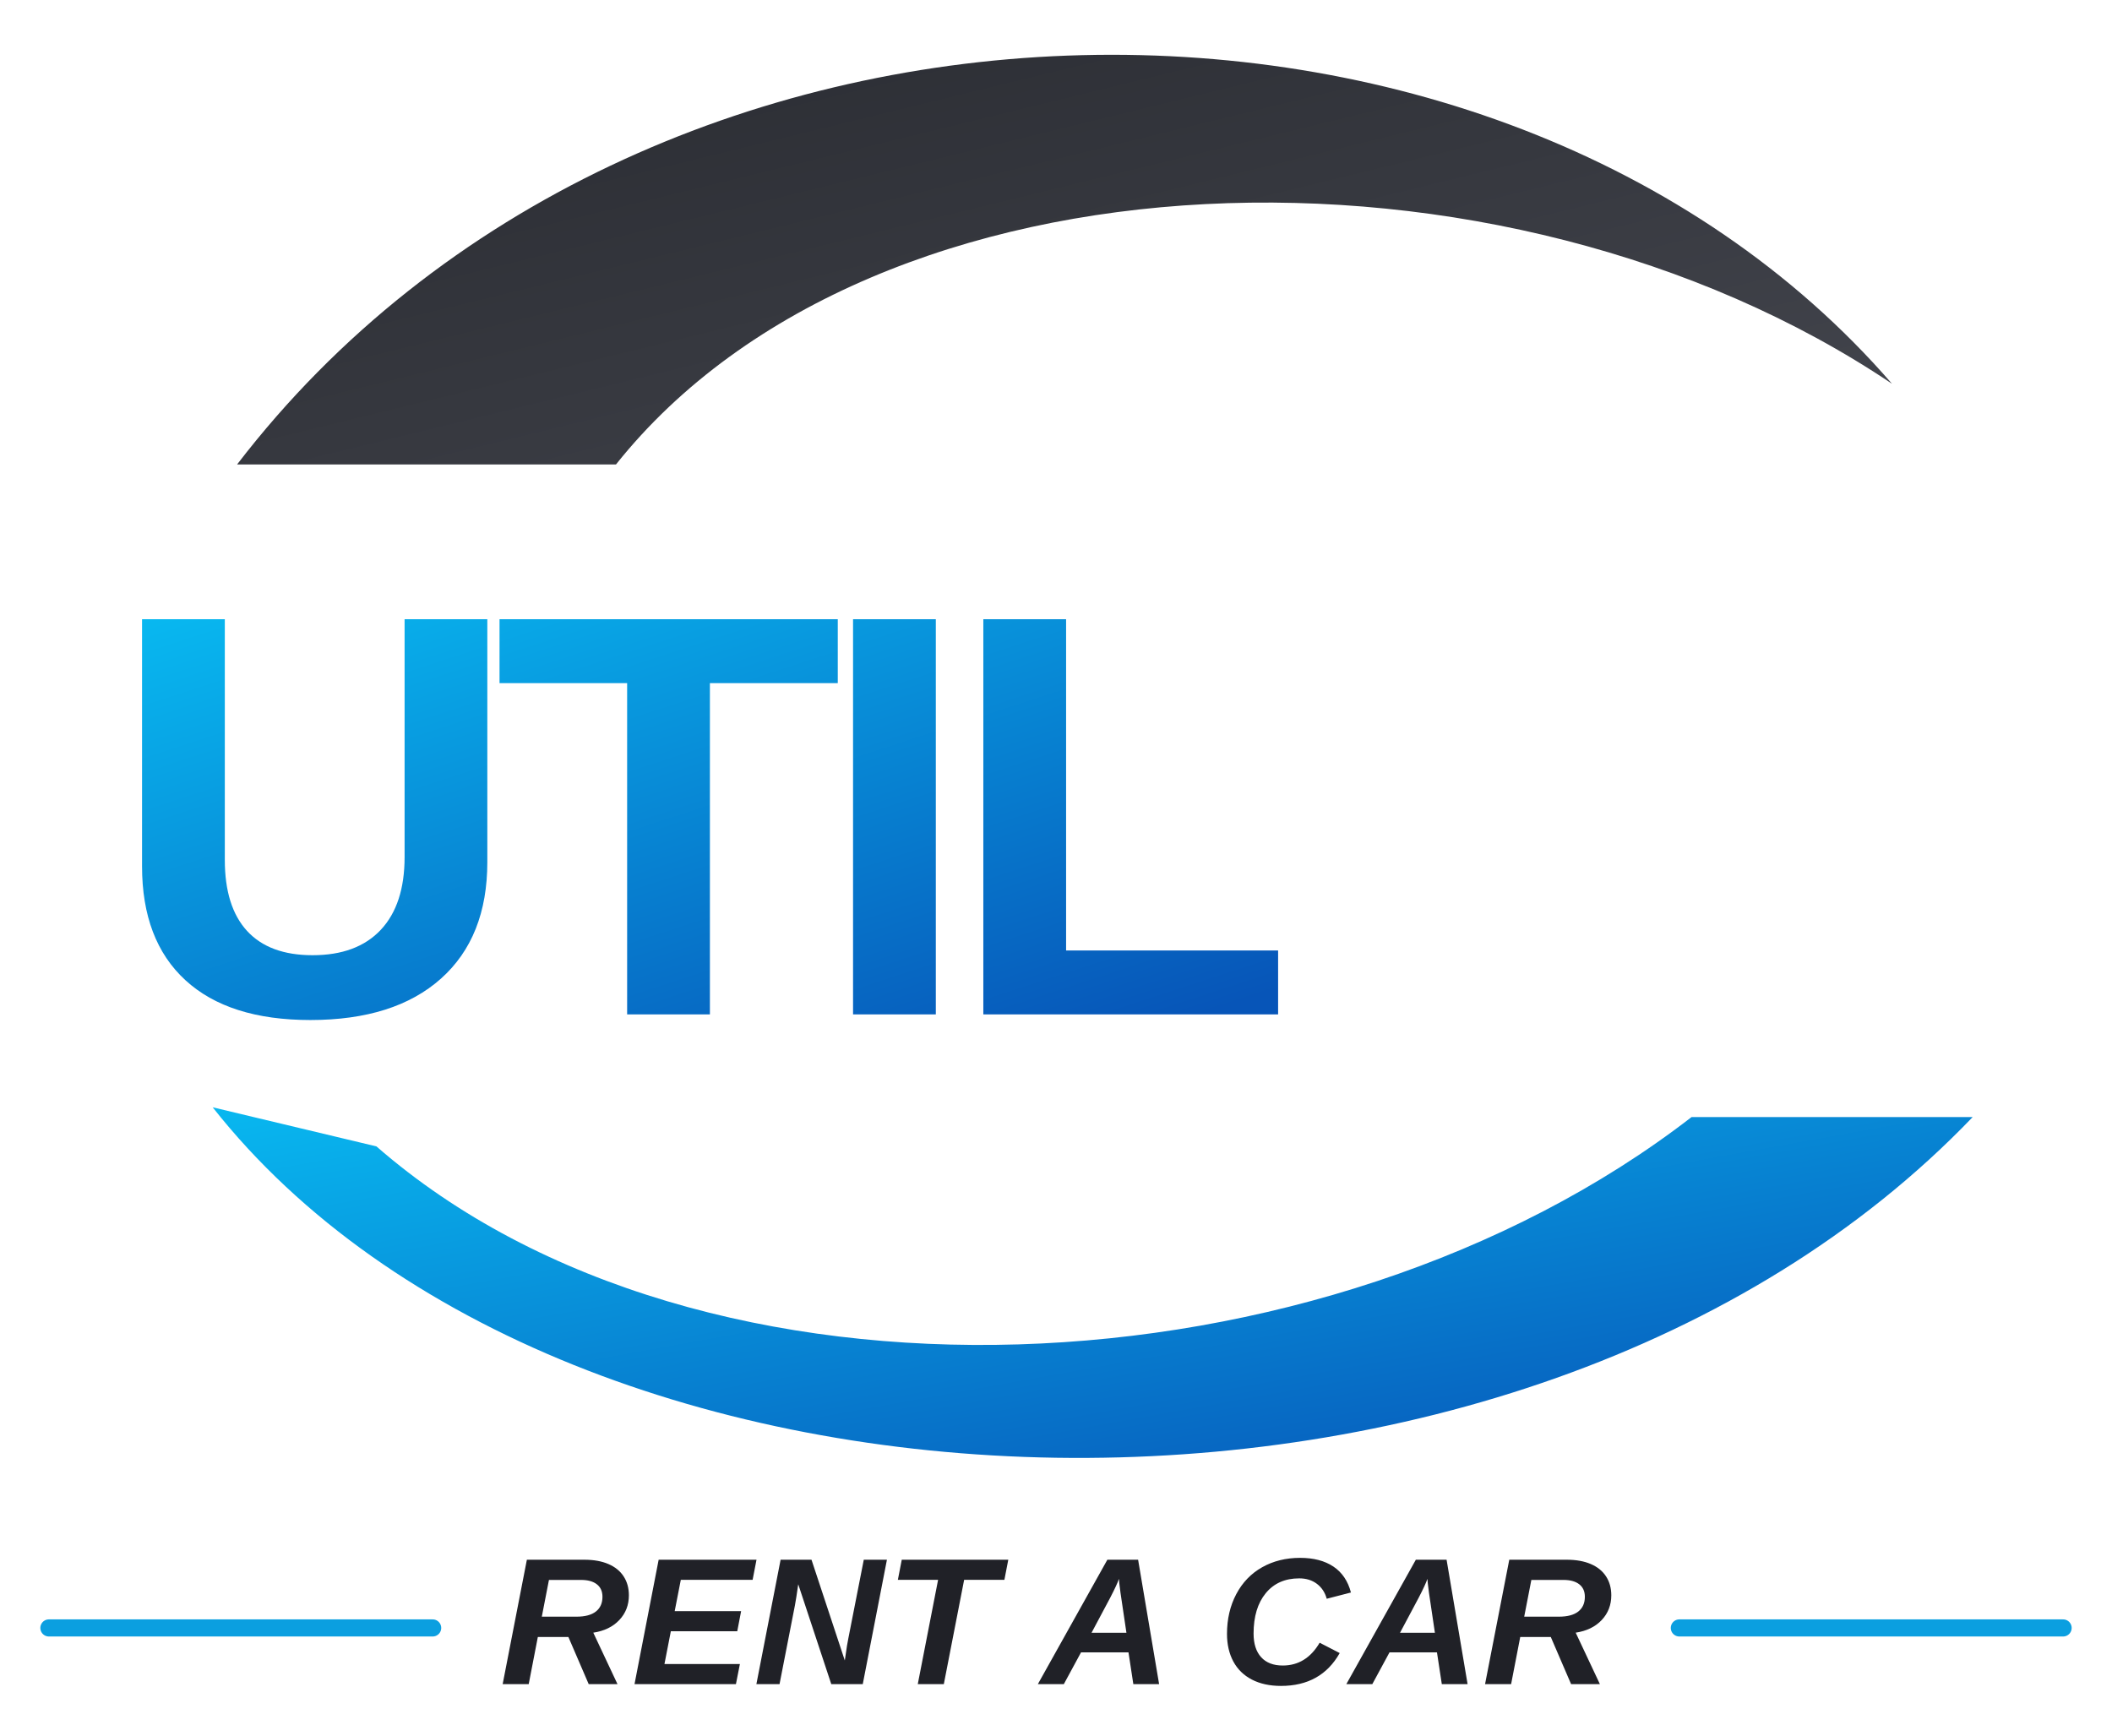
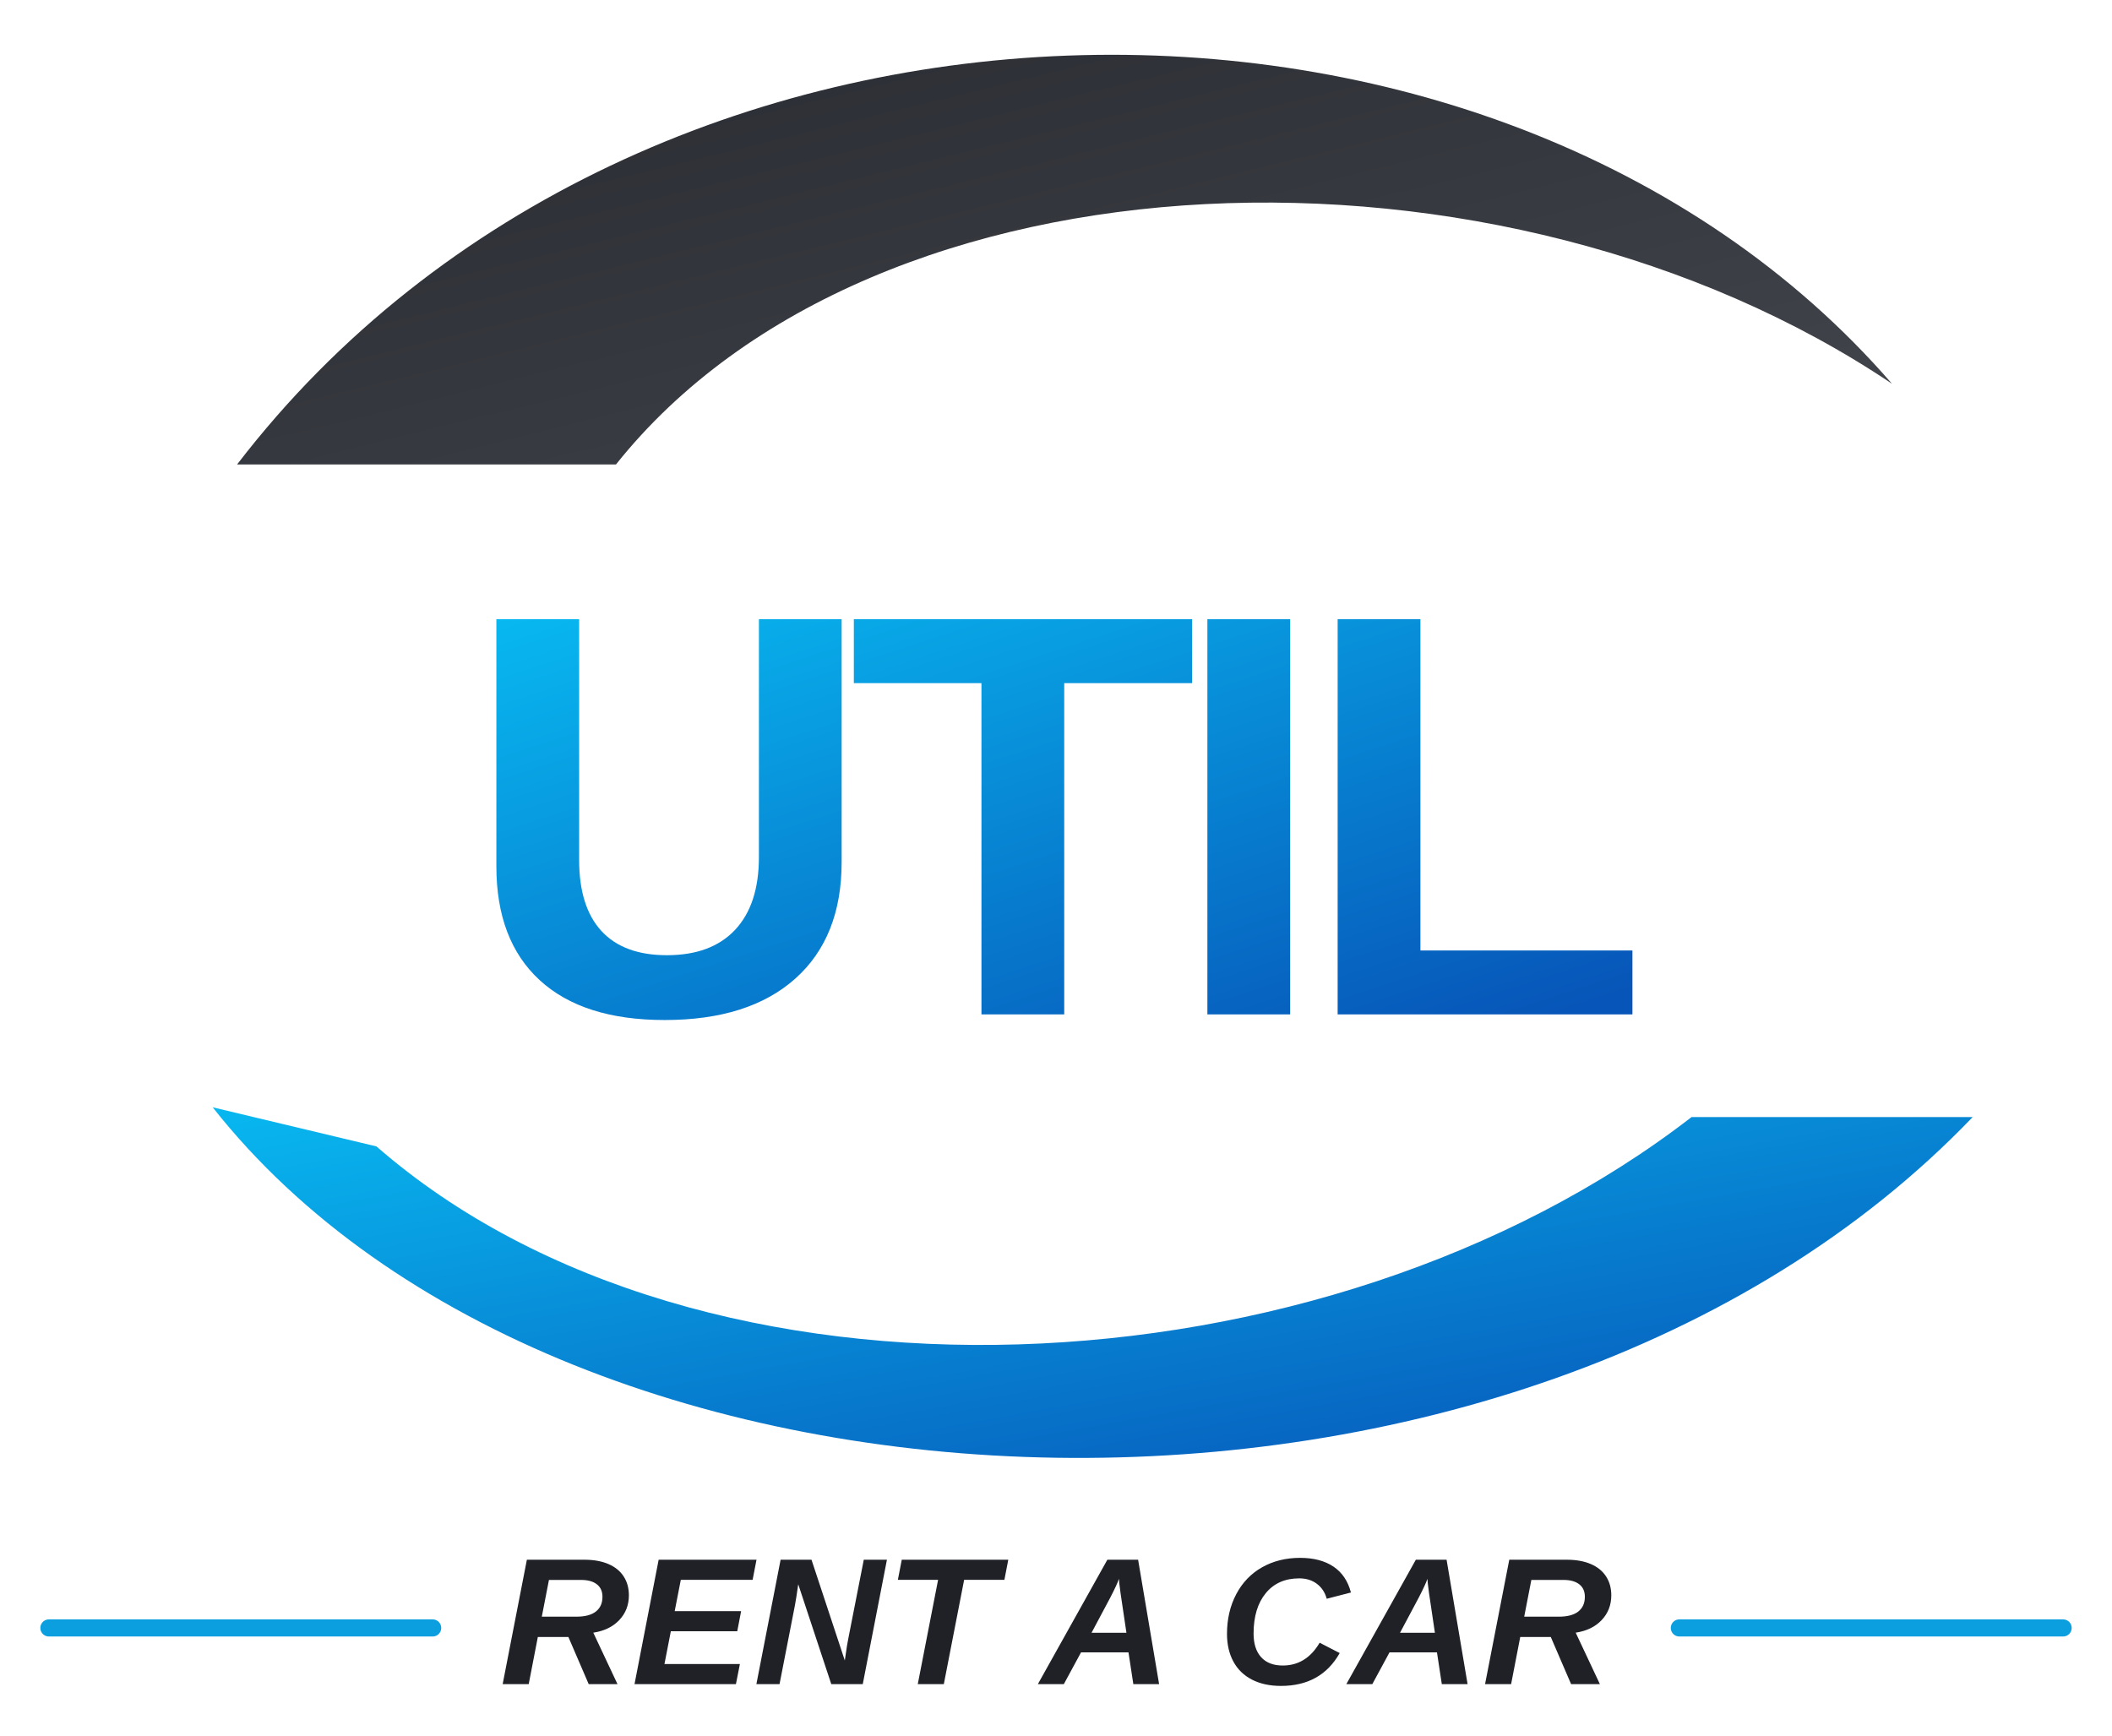
<svg xmlns="http://www.w3.org/2000/svg" viewBox="68 15 864 710" role="img" aria-labelledby="title desc">
  <defs>
    <linearGradient id="util-blue" x1="0" y1="0" x2="0.92" y2="1">
      <stop offset="0" stop-color="#08b8f0" />
      <stop offset="1" stop-color="#0755b8" />
    </linearGradient>
    <linearGradient id="util-dark" x1="0" y1="0" x2="1" y2="1">
      <stop offset="0" stop-color="#282a30" />
      <stop offset="1" stop-color="#44464e" />
    </linearGradient>
  </defs>
  <path d="M165 205 C330 -10 680 -15 842 172 C683 65 426 72 320 205 Z" fill="url(#util-dark)" />
-   <text x="112" y="430" font-family="Arial, Helvetica, sans-serif" font-size="235" font-weight="900" letter-spacing="-12" fill="url(#util-blue)">UTIL</text>
+   <text x="500" y="430" text-anchor="middle" font-family="Arial, Helvetica, sans-serif" font-size="235" font-weight="900" letter-spacing="-12" fill="url(#util-blue)">UTIL</text>
  <path d="M155 468 C300 652 690 665 875 472 L760 472 C610 588 355 600 222 484 Z" fill="url(#util-blue)" />
  <path d="M88 681 H245 M755 681 H912" stroke="#0b9fe0" stroke-width="7" stroke-linecap="round" />
  <text x="500" y="704" text-anchor="middle" fill="#202127" font-family="Arial, Helvetica, sans-serif" font-size="74" font-style="italic" font-weight="900" letter-spacing="0.5">RENT A CAR</text>
</svg>
